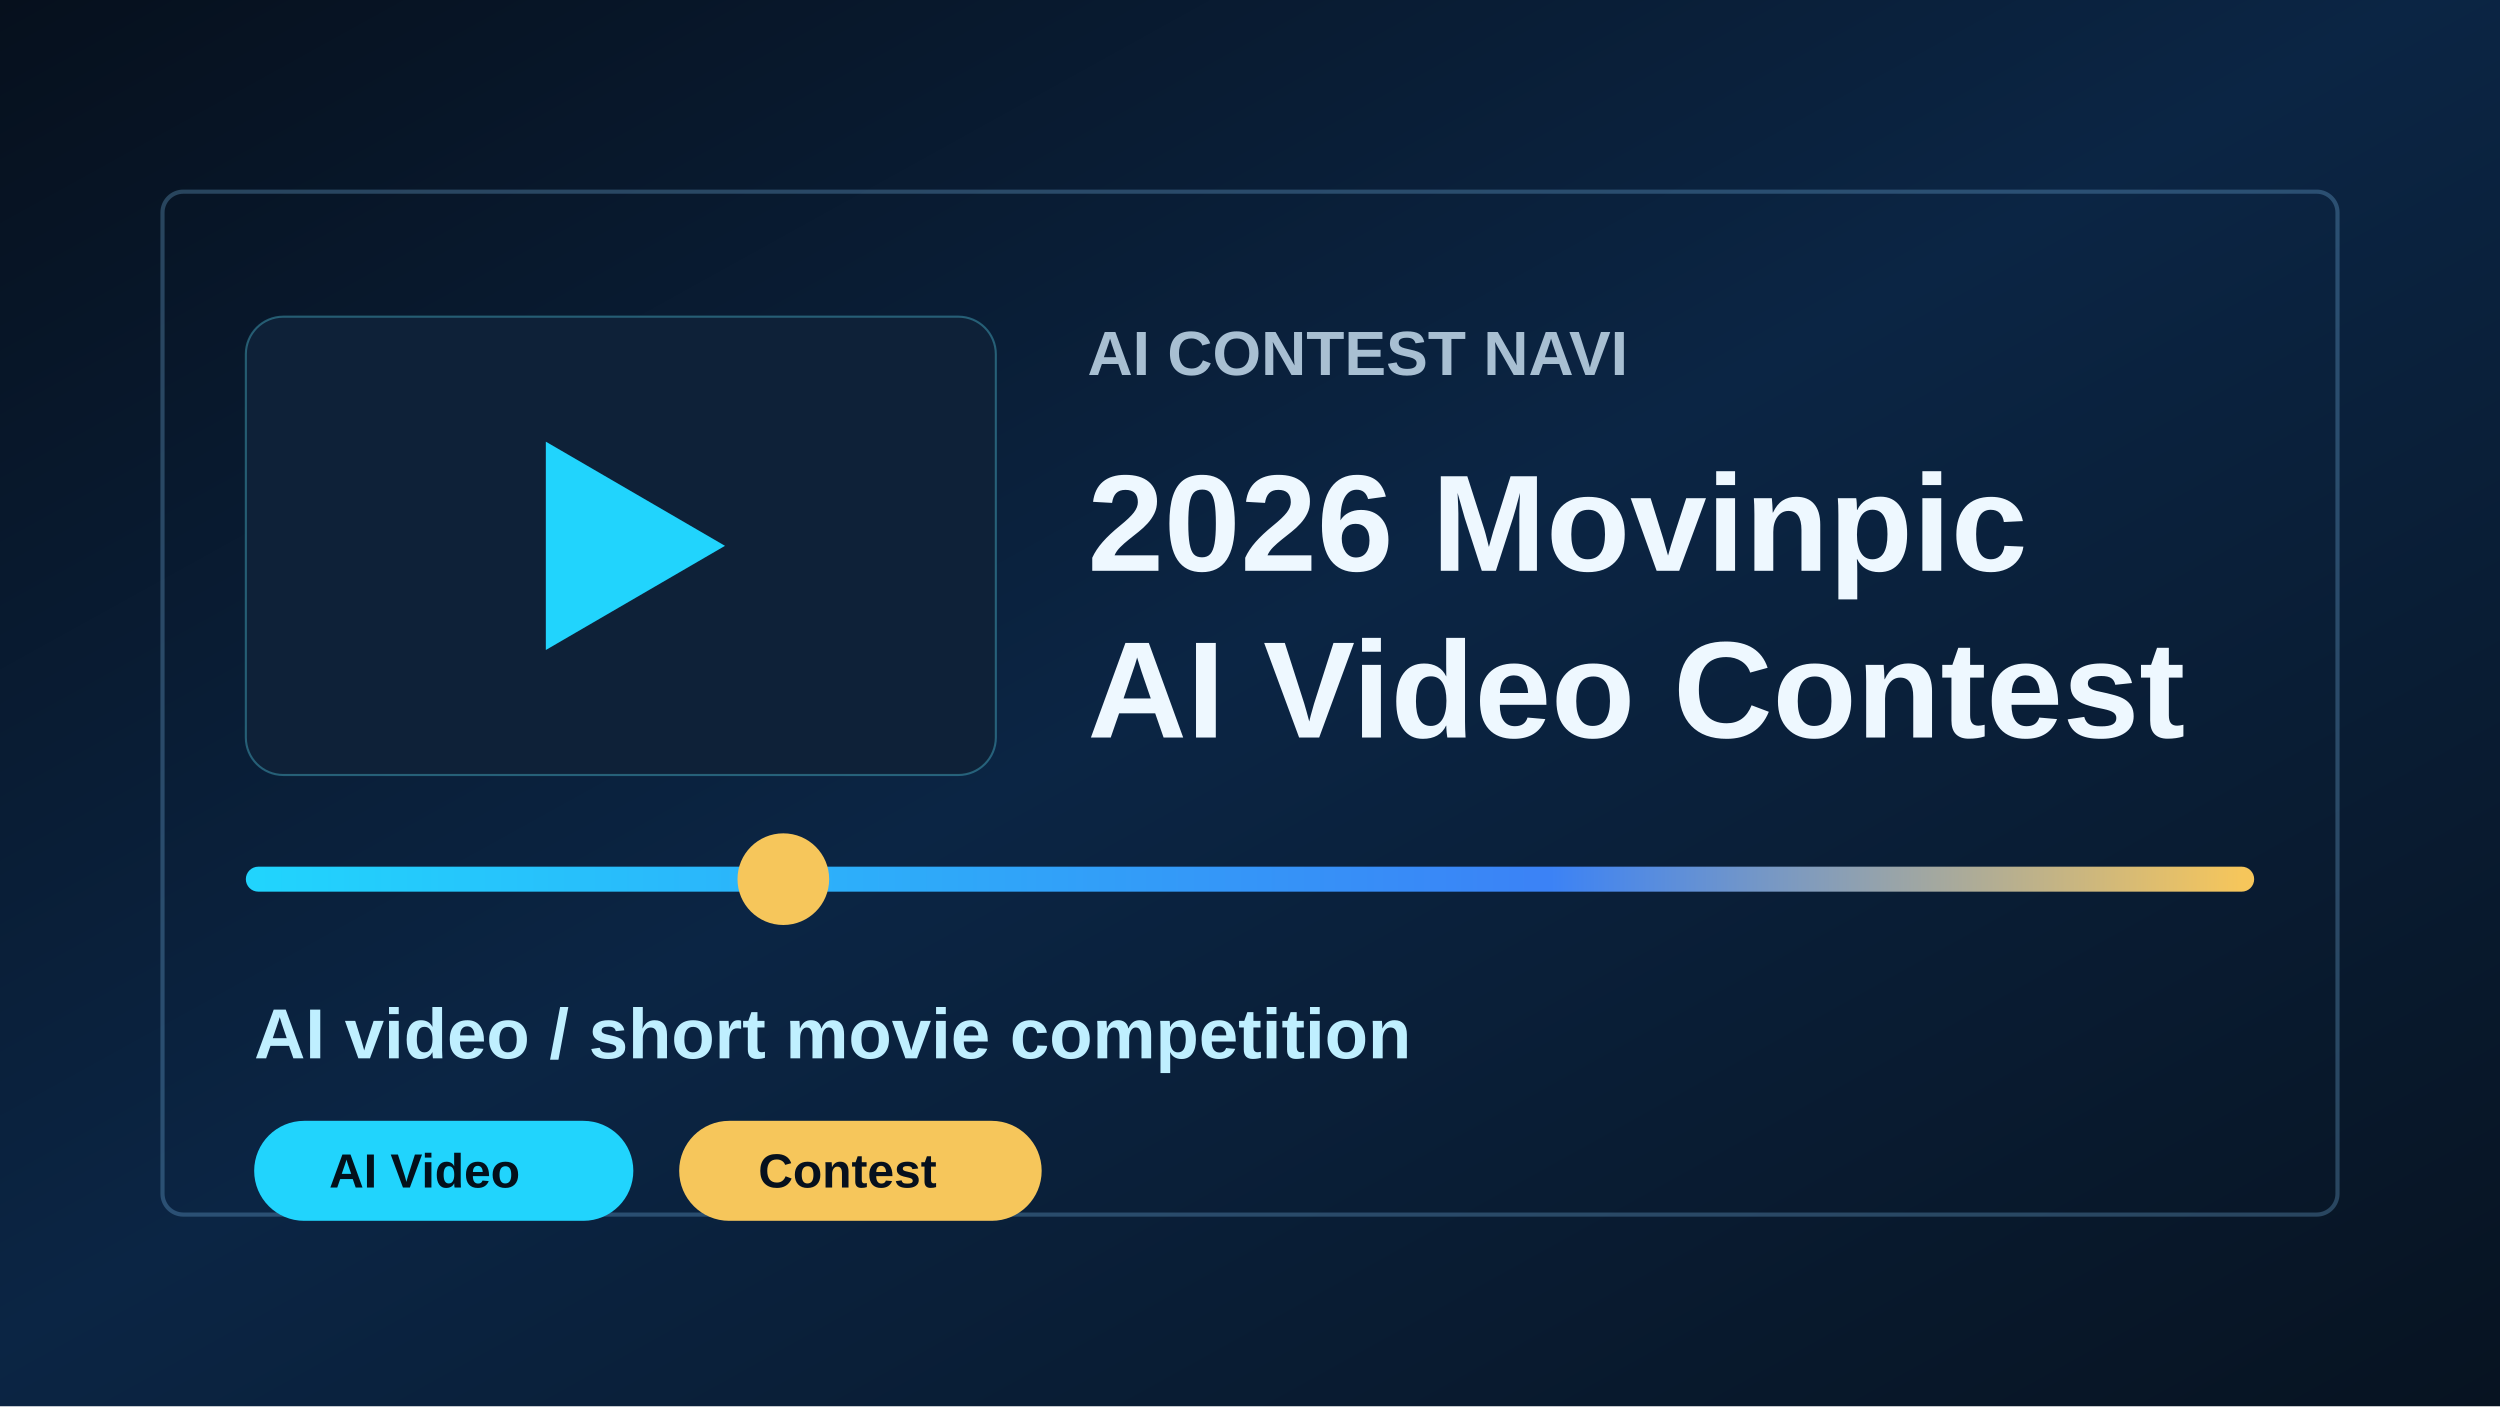
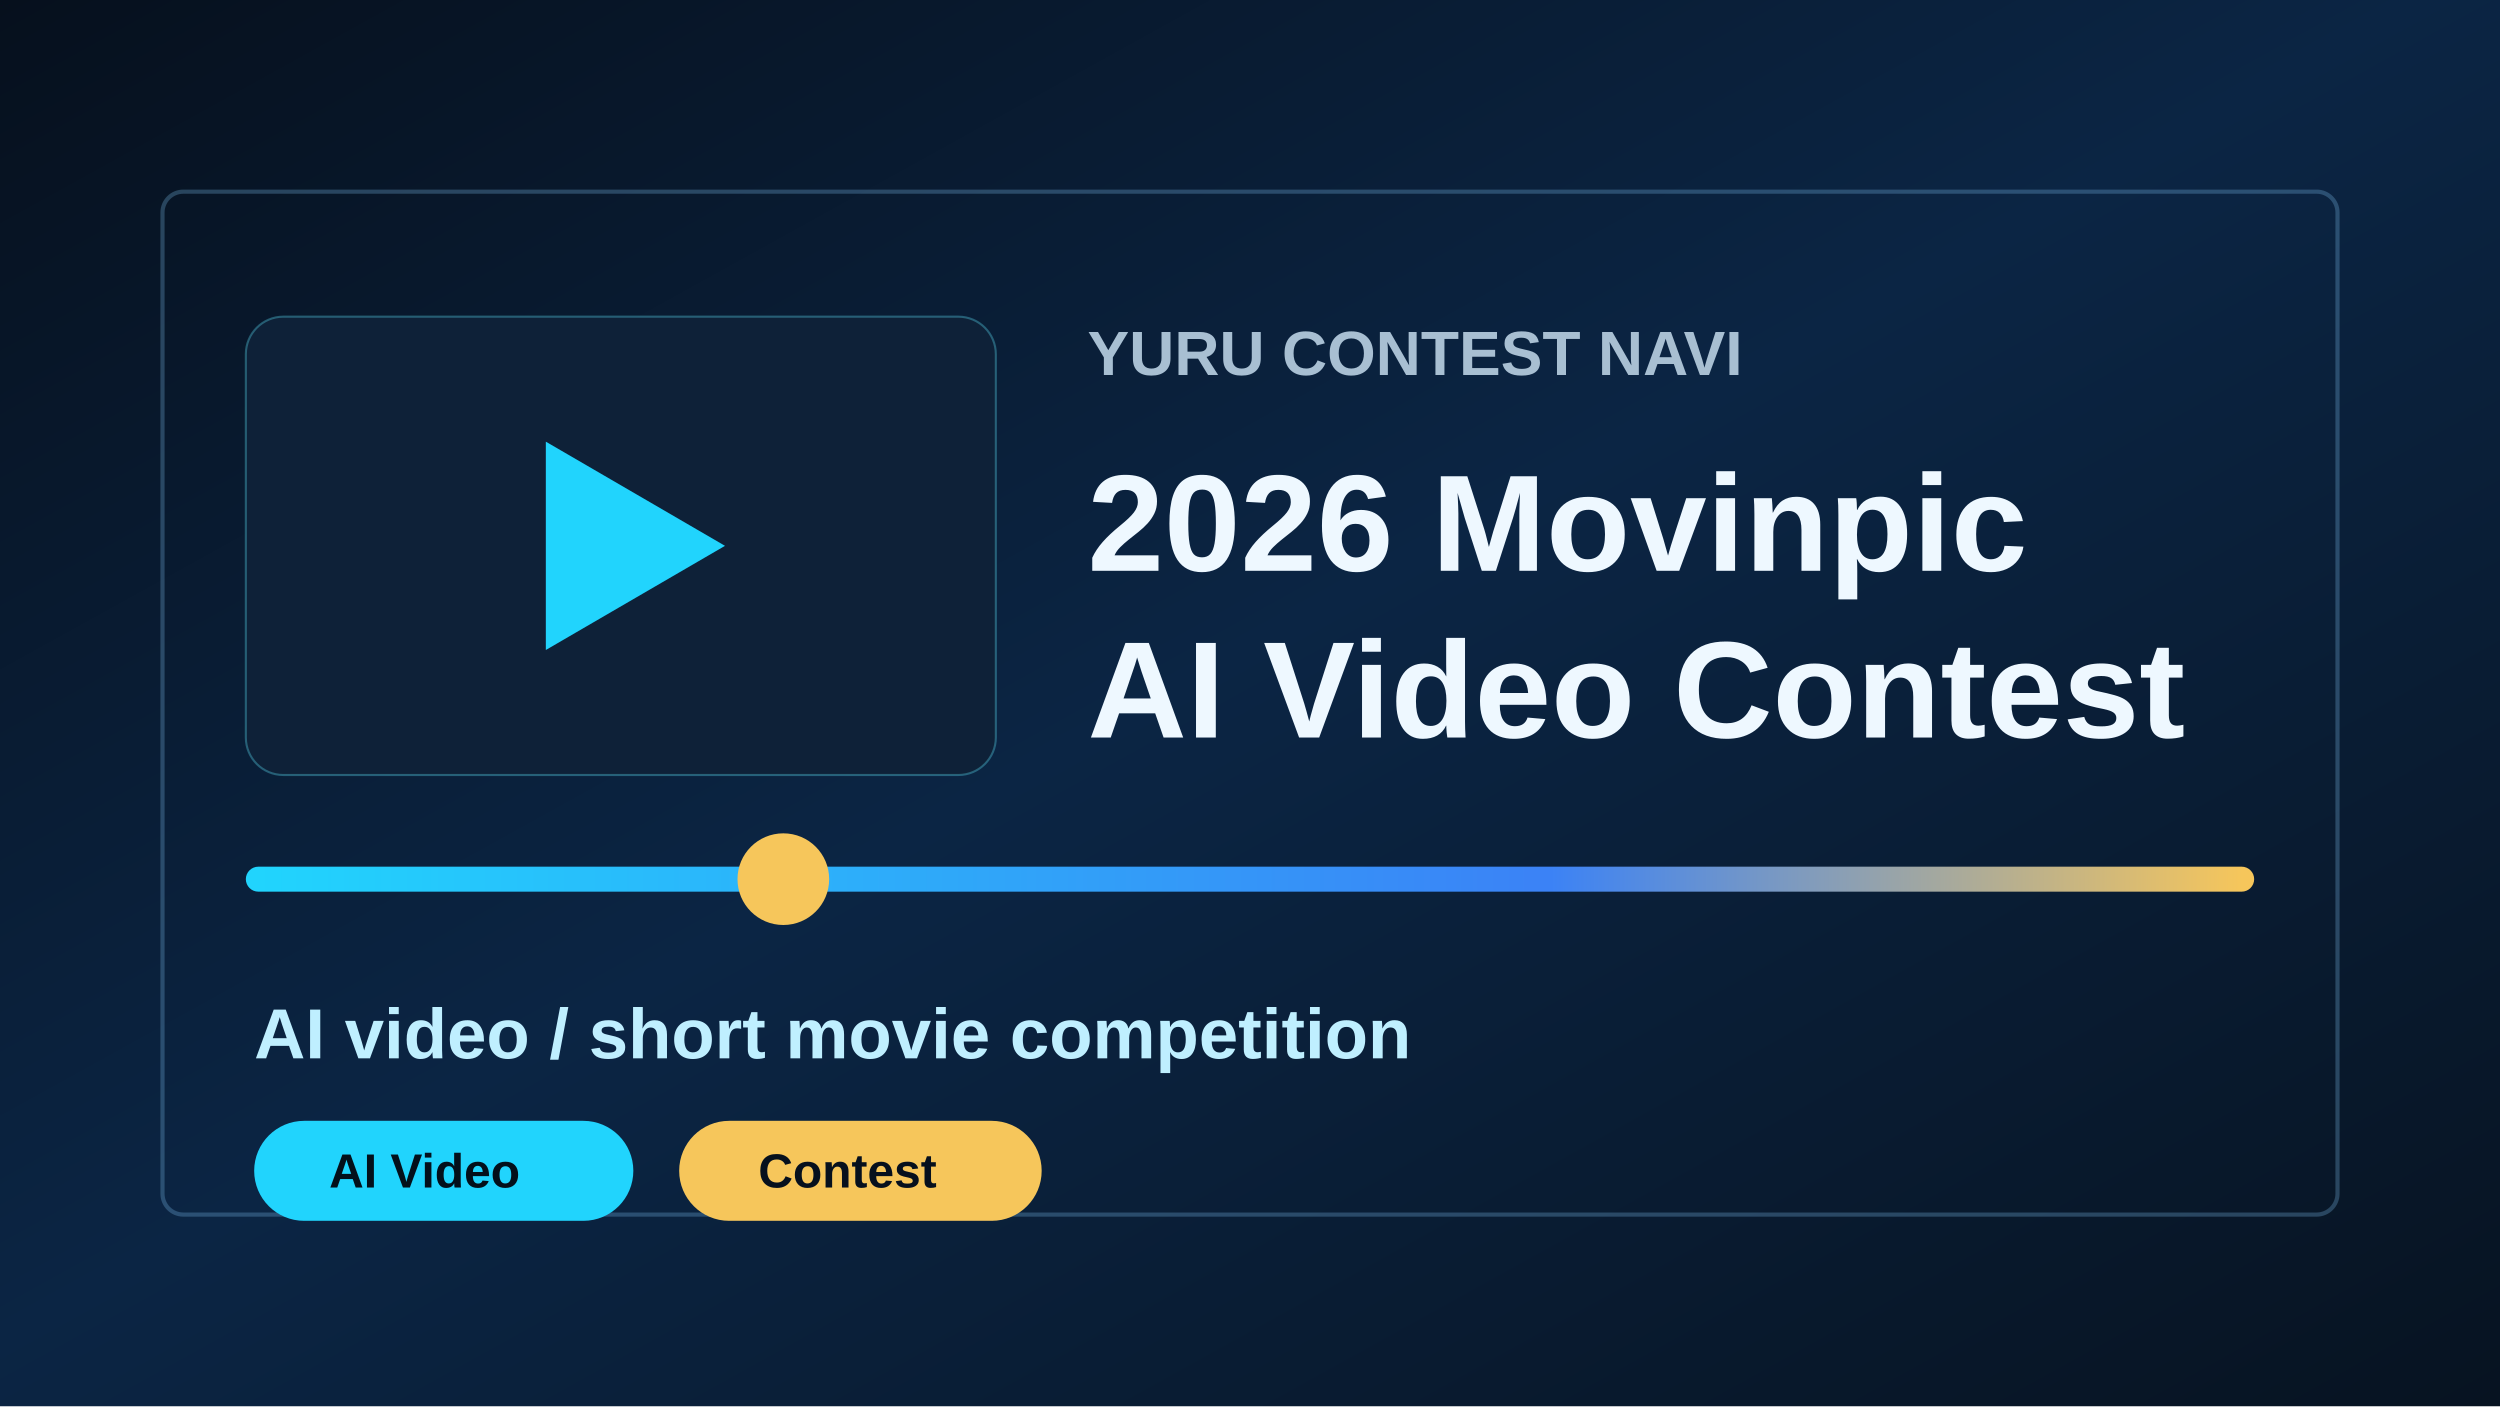
<svg xmlns="http://www.w3.org/2000/svg" width="1200" height="675" viewBox="0 0 1200 675" role="img" aria-labelledby="title desc">
  <defs>
    <linearGradient id="bg" x1="0" y1="0" x2="1" y2="1">
      <stop offset="0" stop-color="#06101d" />
      <stop offset="0.48" stop-color="#0b2544" />
      <stop offset="1" stop-color="#071321" />
    </linearGradient>
    <linearGradient id="accent" x1="0" y1="0" x2="1" y2="0">
      <stop offset="0" stop-color="#21d4fd" />
      <stop offset=".65" stop-color="#3b82f6" />
      <stop offset="1" stop-color="#f6c65b" />
    </linearGradient>
  </defs>
  <rect width="1200" height="675" fill="url(#bg)" />
  <rect x="78" y="92" width="1044" height="491" rx="10" fill="none" stroke="#88cdff" stroke-opacity=".26" stroke-width="2" />
  <rect x="118" y="152" width="360" height="220" rx="18" fill="#0e2138" stroke="#5ee7ff" stroke-opacity=".32" />
  <path d="M262 212L262 312L348 262Z" fill="#21d4fd" />
  <rect x="118" y="416" width="964" height="12" rx="6" fill="url(#accent)" />
  <circle cx="376" cy="422" r="22" fill="#f6c65b" />
-   <text x="522" y="180" fill="#a8bfd2" font-family="Arial, sans-serif" font-size="30" font-weight="700">AI CONTEST NAVI</text>
+   <text x="522" y="180" fill="#a8bfd2" font-family="Arial, sans-serif" font-size="30" font-weight="700">YURU CONTEST NAVI</text>
  <text x="522" y="274" fill="#eef8ff" font-family="Arial, sans-serif" font-size="66" font-weight="800">2026 Movinpic</text>
  <text x="522" y="354" fill="#eef8ff" font-family="Arial, sans-serif" font-size="66" font-weight="800">AI Video Contest</text>
  <text x="122" y="508" fill="#bfefff" font-family="Arial, sans-serif" font-size="34" font-weight="700">AI video / short movie competition</text>
  <rect x="122" y="538" width="182" height="48" rx="24" fill="#21d4fd" />
  <text x="158" y="570" fill="#03101b" font-family="Arial, sans-serif" font-size="23" font-weight="800">AI Video</text>
  <rect x="326" y="538" width="174" height="48" rx="24" fill="#f6c65b" />
  <text x="364" y="570" fill="#06101d" font-family="Arial, sans-serif" font-size="23" font-weight="800">Contest</text>
</svg>
